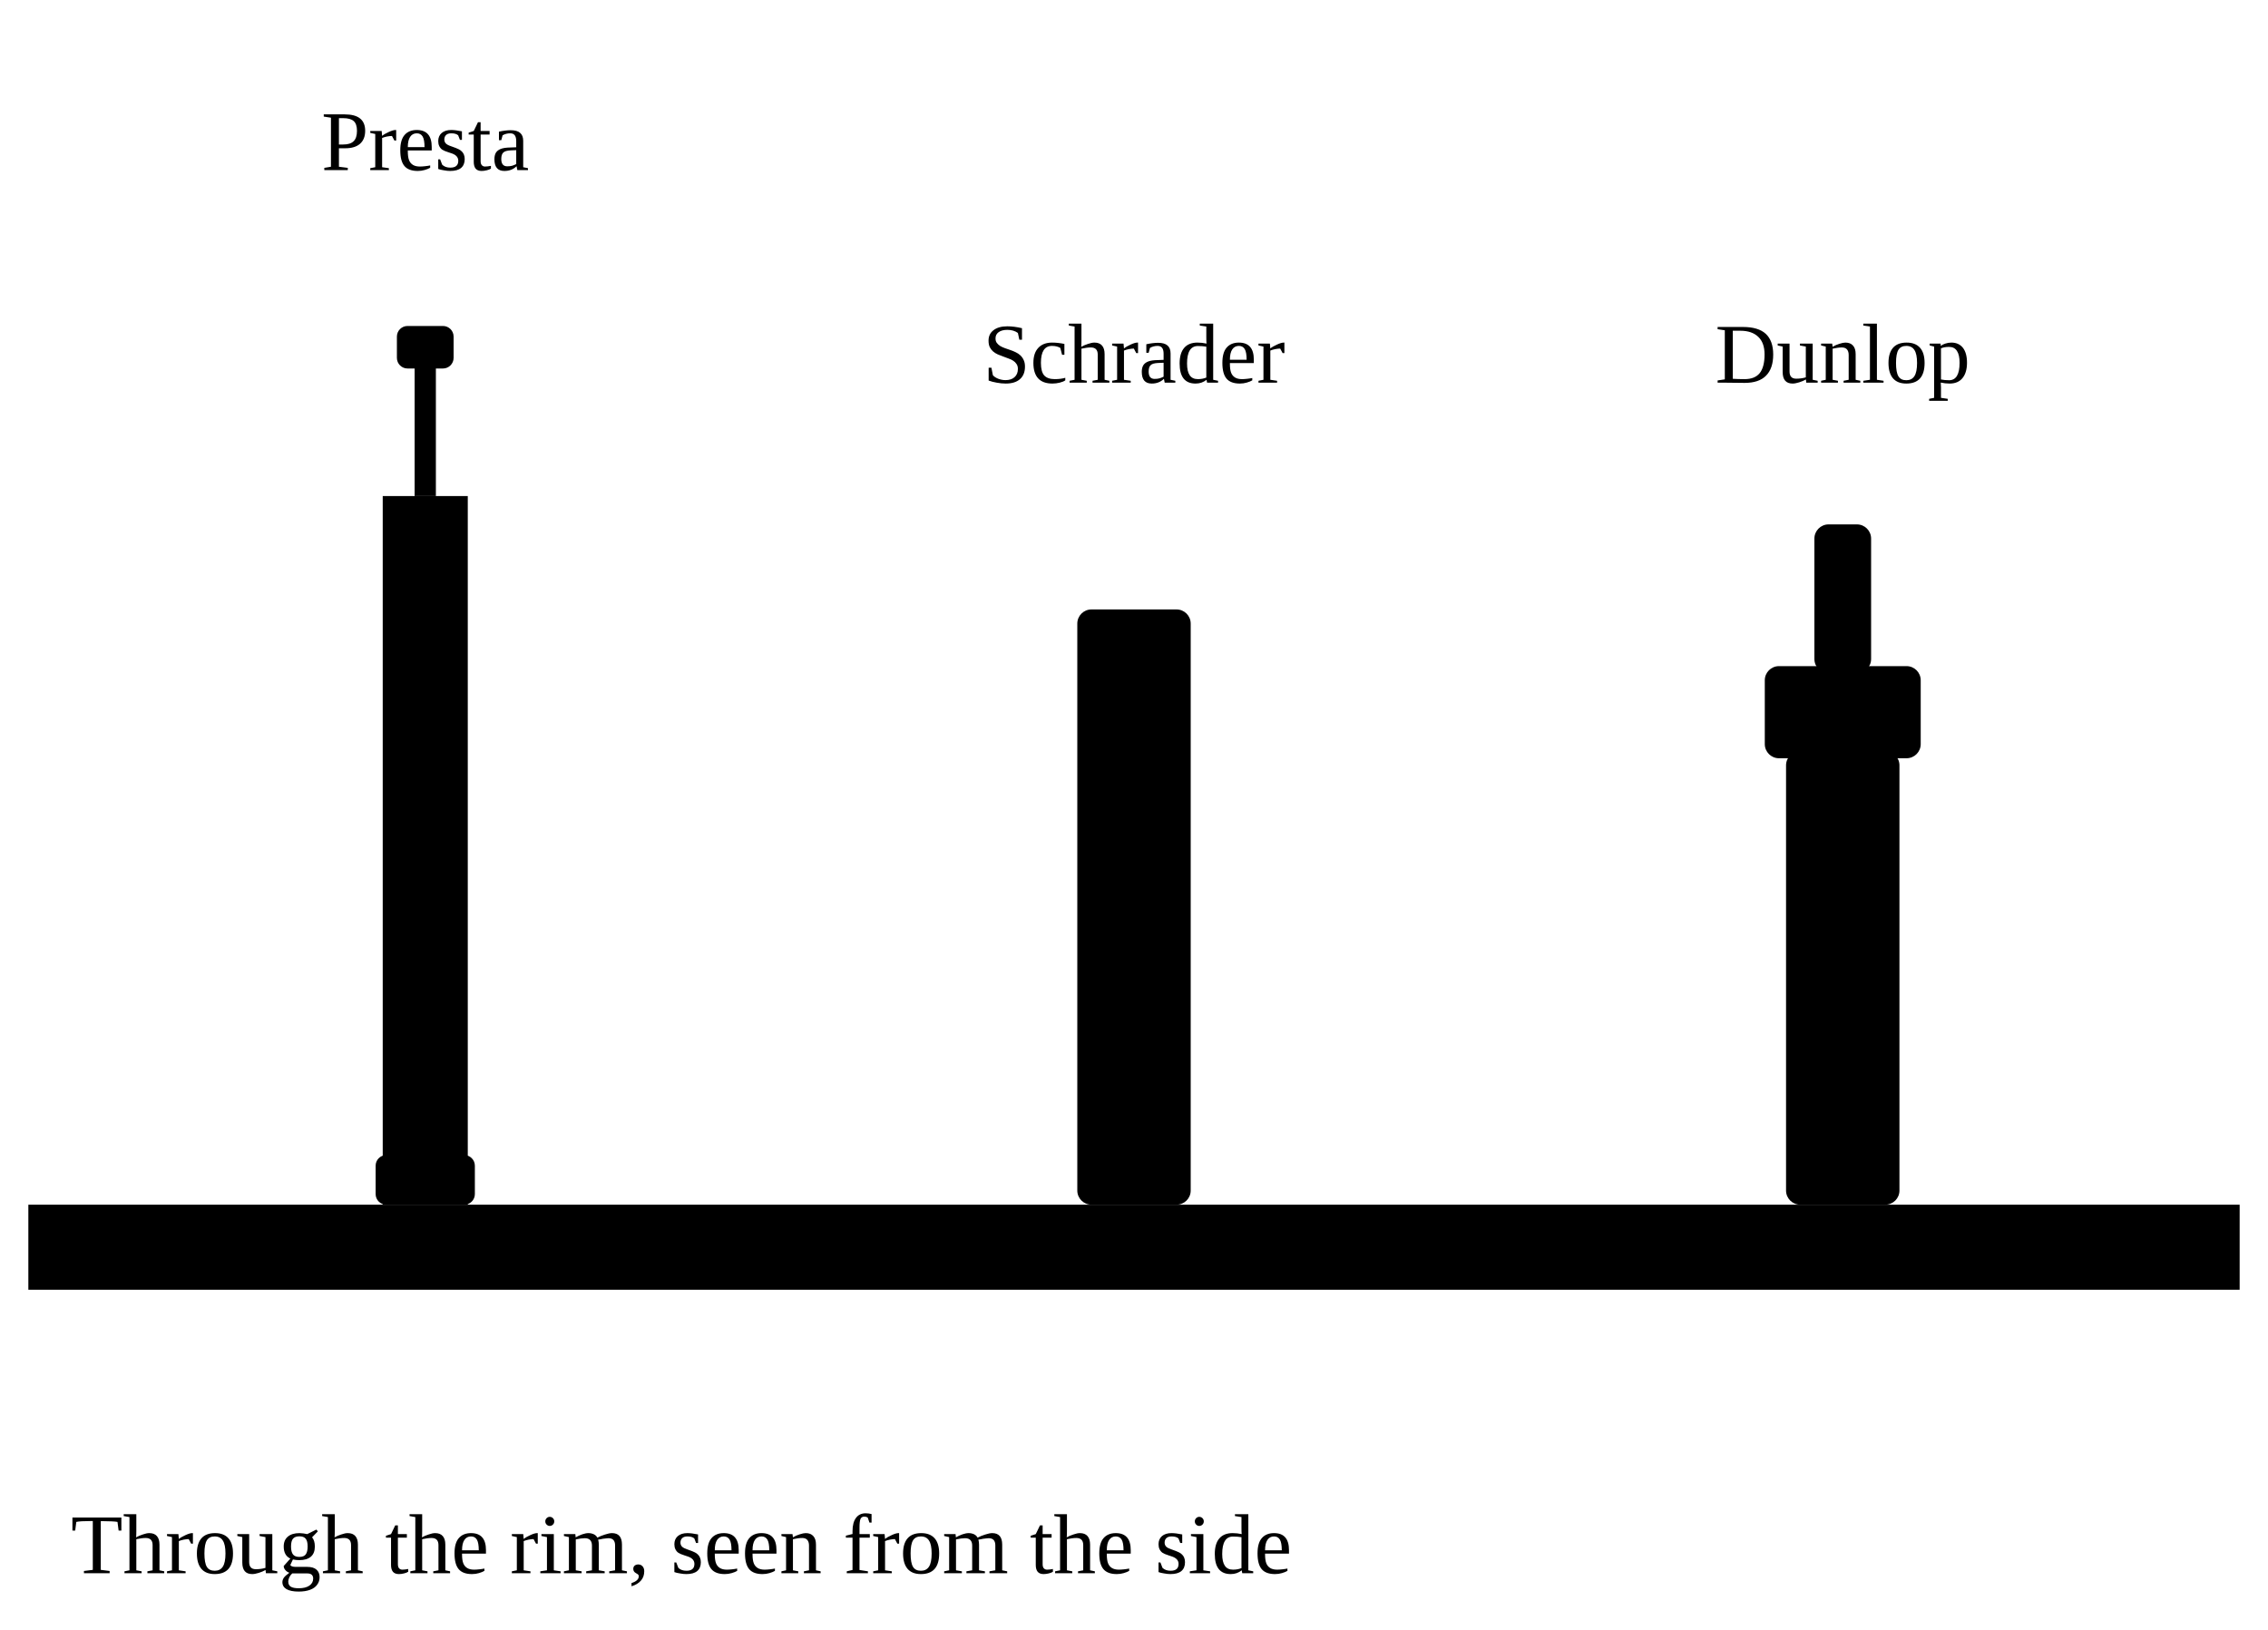
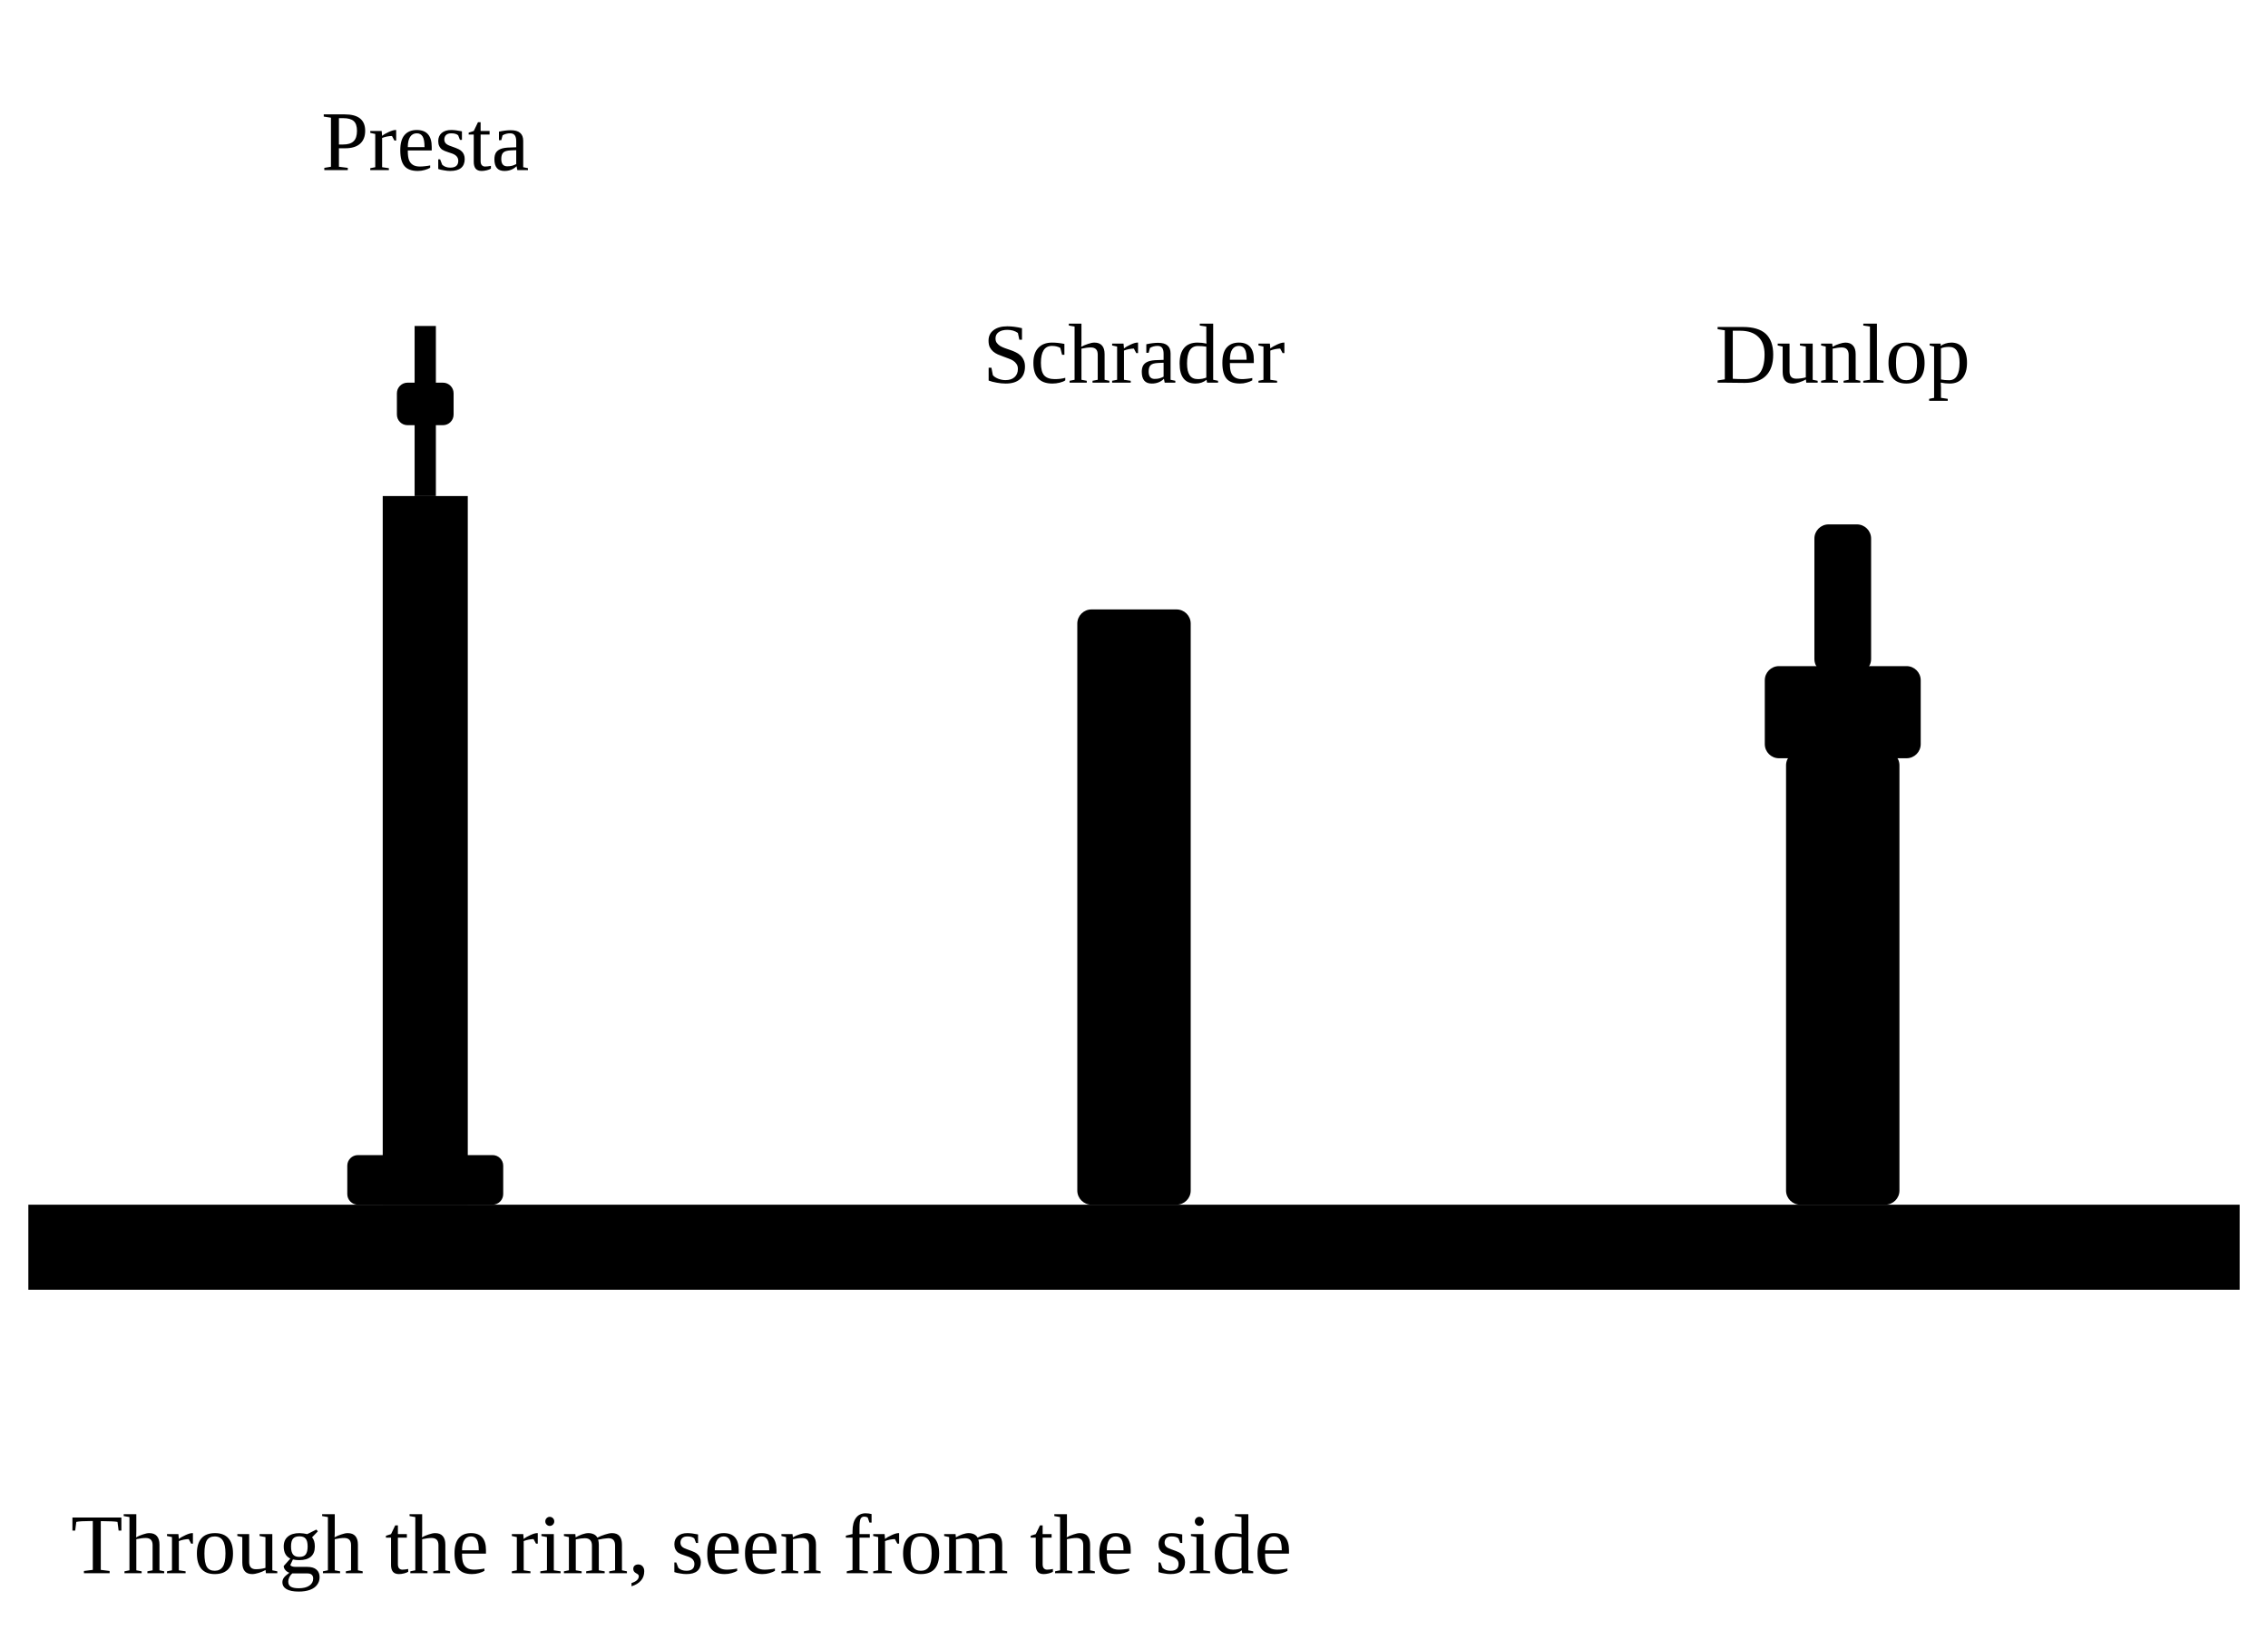
<svg class="cp" viewBox="0 0 320 230">
  <path class="cp-obj" d="M4 170L316 170L316 182L4 182Z" />
  <path class="cp-obj" d="M54 170L66 170L66 70L54 70Z" />
  <path class="cp-fine" d="M54 160L66 158" />
  <path class="cp-fine" d="M54 154L66 152" />
  <path class="cp-fine" d="M54 148L66 146" />
  <path class="cp-fine" d="M54 142L66 140" />
  <path class="cp-fine" d="M54 136L66 134" />
  <path class="cp-fine" d="M54 130L66 128" />
  <path class="cp-fine" d="M54 124L66 122" />
  <path class="cp-fine" d="M54 118L66 116" />
  <path class="cp-fine" d="M54 112L66 110" />
  <path class="cp-fine" d="M54 106L66 104" />
  <path class="cp-fine" d="M54 100L66 98" />
  <path class="cp-fine" d="M54 94L66 92" />
  <path class="cp-fine" d="M54 88L66 86" />
  <path class="cp-fine" d="M54 82L66 80" />
  <path class="cp-fine" d="M54 76L66 74" />
-   <path class="cp-obj" d="M54.5 163L65.5 163A1.5 1.5 0 0 1 67 164.5L67 168.5A1.5 1.5 0 0 1 65.5 170L54.5 170A1.5 1.5 0 0 1 53 168.5L53 164.5A1.5 1.5 0 0 1 54.5 163Z" />
-   <path class="cp-obj" d="M58.5 70L61.5 70L61.5 50L58.5 50Z" />
-   <path class="cp-obj" d="M57.5 46L62.5 46A1.5 1.5 0 0 1 64 47.5L64 50.5A1.5 1.5 0 0 1 62.5 52L57.5 52A1.5 1.5 0 0 1 56 50.5L56 47.5A1.5 1.5 0 0 1 57.5 46Z" />
+   <path class="cp-obj" d="M50.5 163L69.5 163A1.5 1.5 0 0 1 71 164.5L71 168.5A1.5 1.5 0 0 1 69.5 170L50.5 170A1.5 1.5 0 0 1 49 168.5L49 164.5A1.5 1.5 0 0 1 50.5 163Z" />
+   <path class="cp-fine" d="M51 164L51 169" />
+   <path class="cp-fine" d="M54 164L54 169" />
+   <path class="cp-fine" d="M57 164L57 169" />
+   <path class="cp-fine" d="M60 164L60 169" />
+   <path class="cp-fine" d="M63 164L63 169" />
+   <path class="cp-fine" d="M66 164L66 169" />
+   <path class="cp-fine" d="M69 164L69 169" />
+   <path class="cp-obj" d="M58.5 70L61.5 70L61.5 46L58.5 46Z" />
+   <path class="cp-obj" d="M57.5 54L62.5 54A1.5 1.5 0 0 1 64 55.5L64 58.5A1.5 1.5 0 0 1 62.5 60L57.5 60A1.5 1.5 0 0 1 56 58.5L56 55.5A1.5 1.5 0 0 1 57.5 54Z" />
  <path class="cp-obj" d="M154 86L166 86A2 2 0 0 1 168 88L168 168A2 2 0 0 1 166 170L154 170A2 2 0 0 1 152 168L152 88A2 2 0 0 1 154 86Z" />
-   <path class="cp-fine" d="M152 90L168 88" />
-   <path class="cp-fine" d="M152 94L168 92" />
-   <path class="cp-fine" d="M152 98L168 96" />
-   <path class="cp-fine" d="M152 102L168 100" />
-   <path class="cp-fine" d="M152 106L168 104" />
-   <path class="cp-fine" d="M152 110L168 108" />
+   <path class="cp-fine" d="M152 100L168 98" />
+   <path class="cp-fine" d="M152 104L168 102" />
+   <path class="cp-fine" d="M152 108L168 106" />
+   <path class="cp-fine" d="M152 112L168 110" />
+   <path class="cp-fine" d="M152 116L168 114" />
  <path class="cp-fine" d="M155 86L165 86" />
-   <path class="cp-objline" style="stroke-width:2.5" d="M160 88L160 94" />
+   <path class="cp-objline" style="stroke-width:3" d="M160 88L160 96" />
  <path class="cp-obj" d="M254 106L266 106A2 2 0 0 1 268 108L268 168A2 2 0 0 1 266 170L254 170A2 2 0 0 1 252 168L252 108A2 2 0 0 1 254 106Z" />
  <path class="cp-obj" d="M251 94L269 94A2 2 0 0 1 271 96L271 105A2 2 0 0 1 269 107L251 107A2 2 0 0 1 249 105L249 96A2 2 0 0 1 251 94Z" />
  <path class="cp-fine" d="M252 96L252 105" />
  <path class="cp-fine" d="M256 96L256 105" />
  <path class="cp-fine" d="M260 96L260 105" />
  <path class="cp-fine" d="M264 96L264 105" />
  <path class="cp-fine" d="M268 96L268 105" />
  <path class="cp-obj" d="M258 74L262 74A2 2 0 0 1 264 76L264 93A2 2 0 0 1 262 95L258 95A2 2 0 0 1 256 93L256 76A2 2 0 0 1 258 74Z" />
  <text class="cp-th" x="60" y="24" text-anchor="middle">Presta</text>
  <text class="cp-th" x="160" y="54" text-anchor="middle">Schrader</text>
  <text class="cp-th" x="260" y="54" text-anchor="middle">Dunlop</text>
  <text class="cp-tm" x="10" y="222">Through the rim, seen from the side</text>
</svg>
